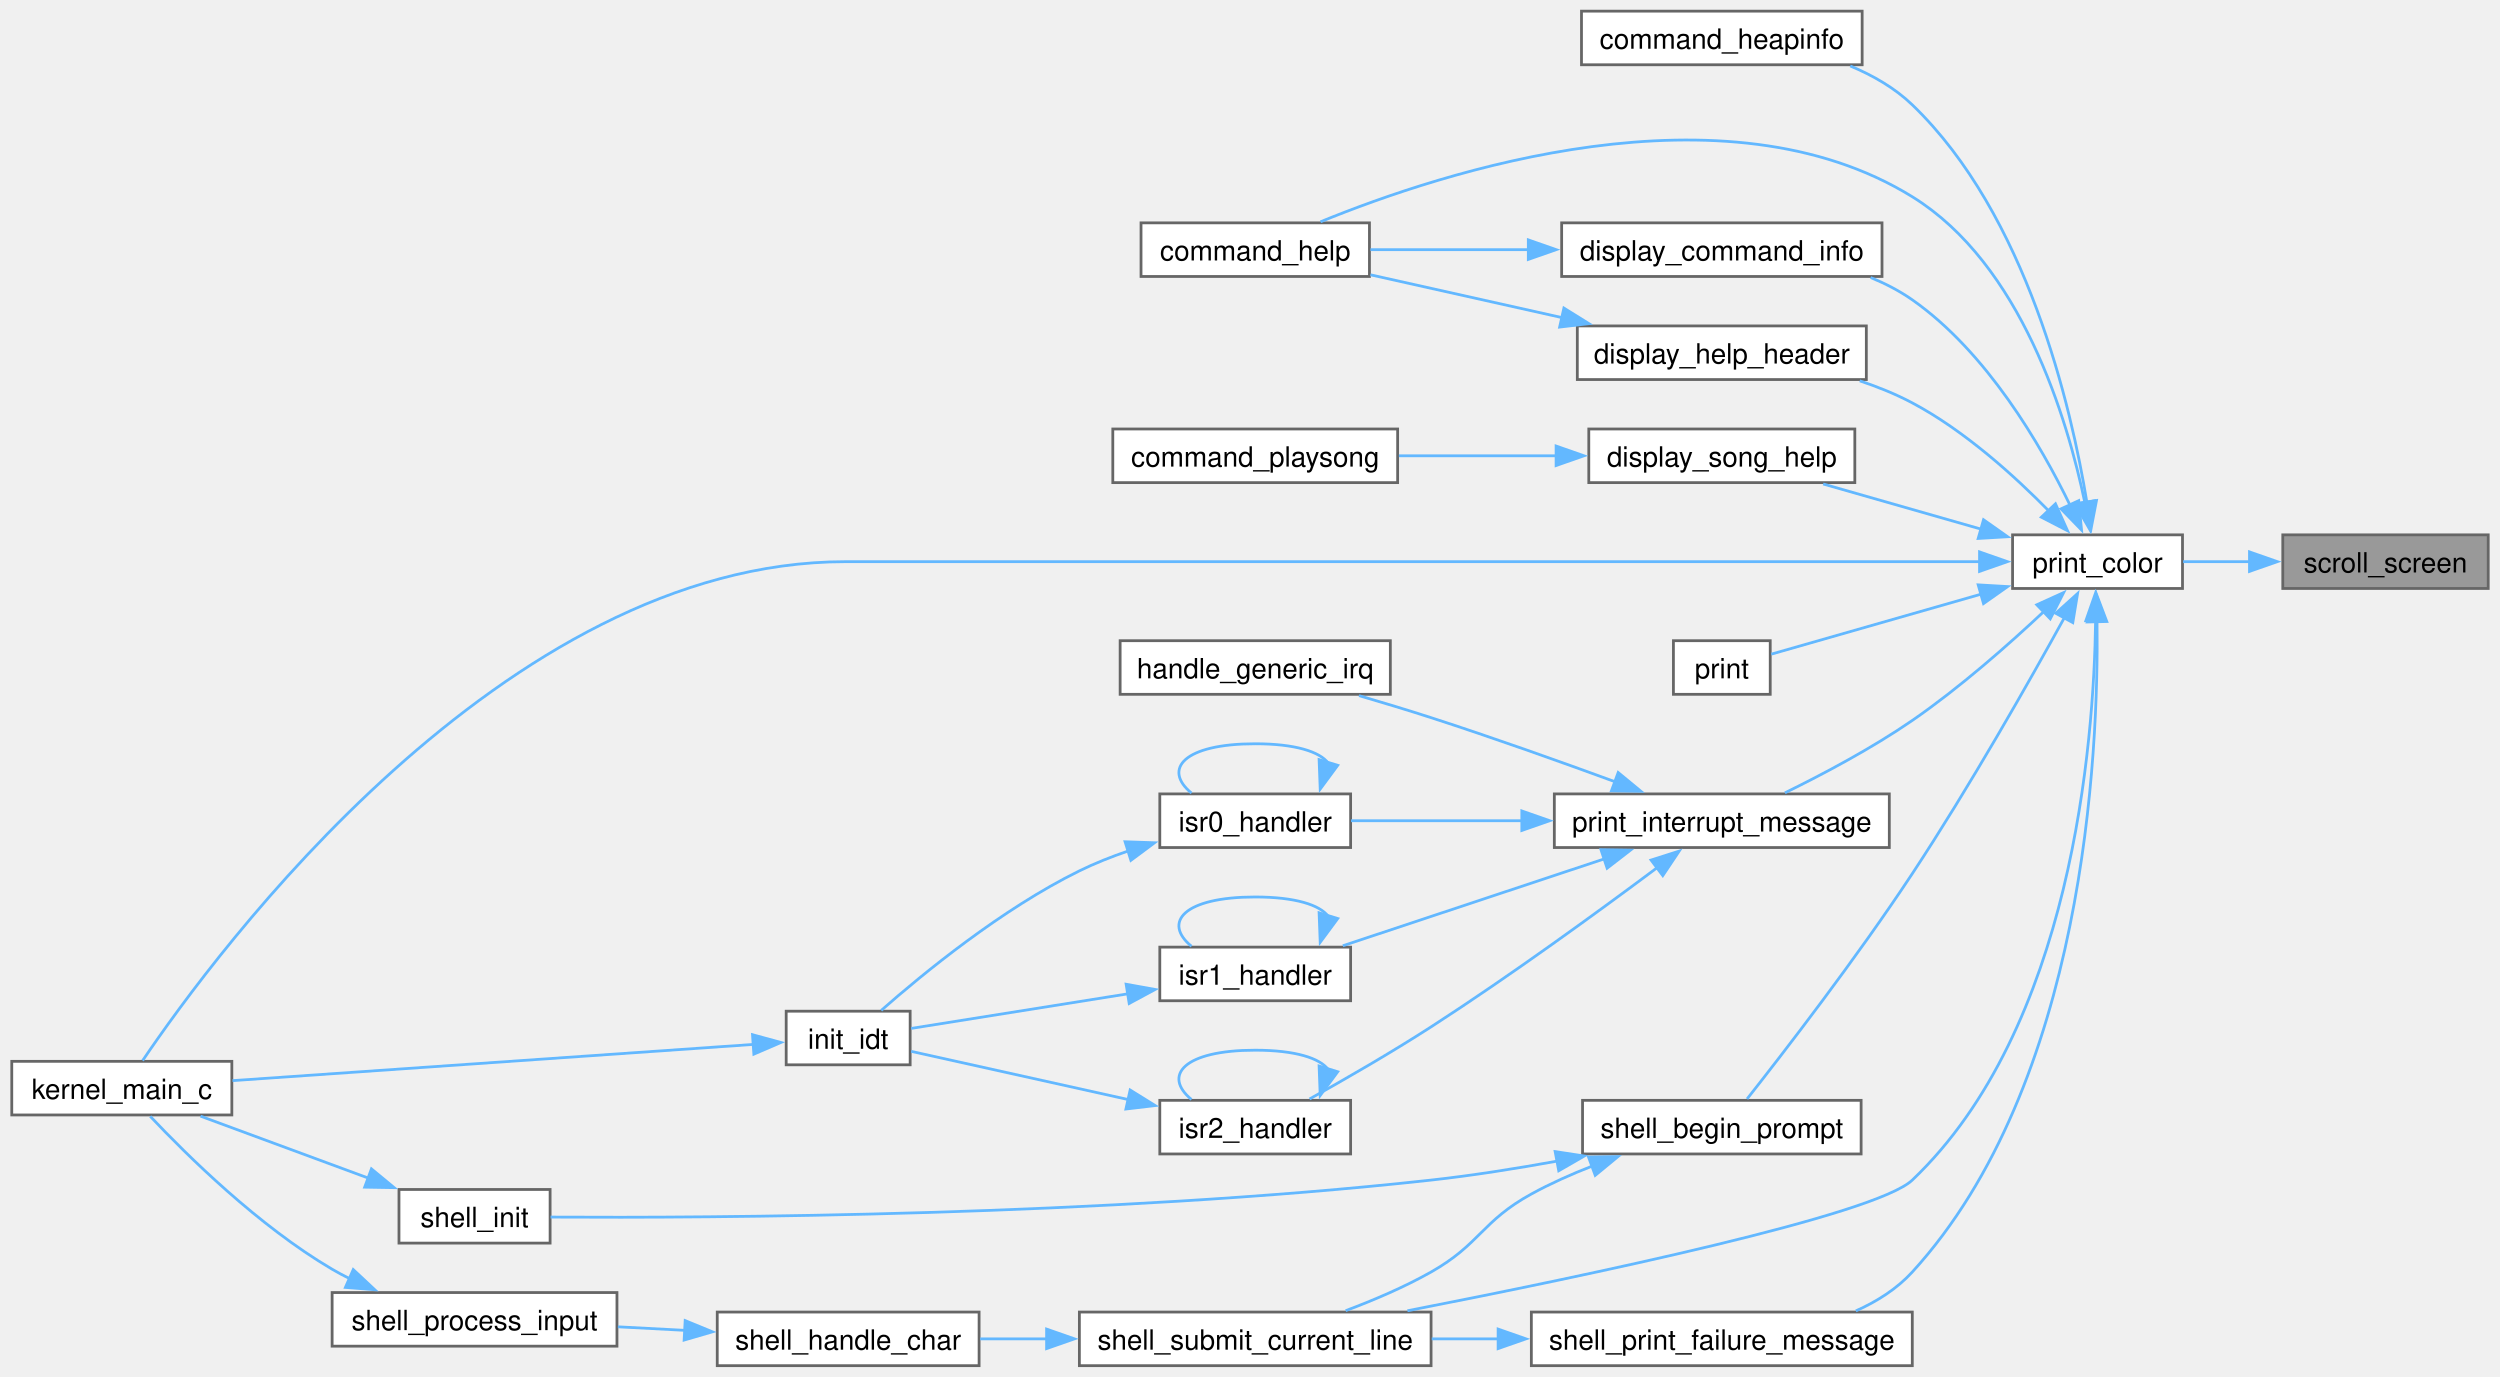
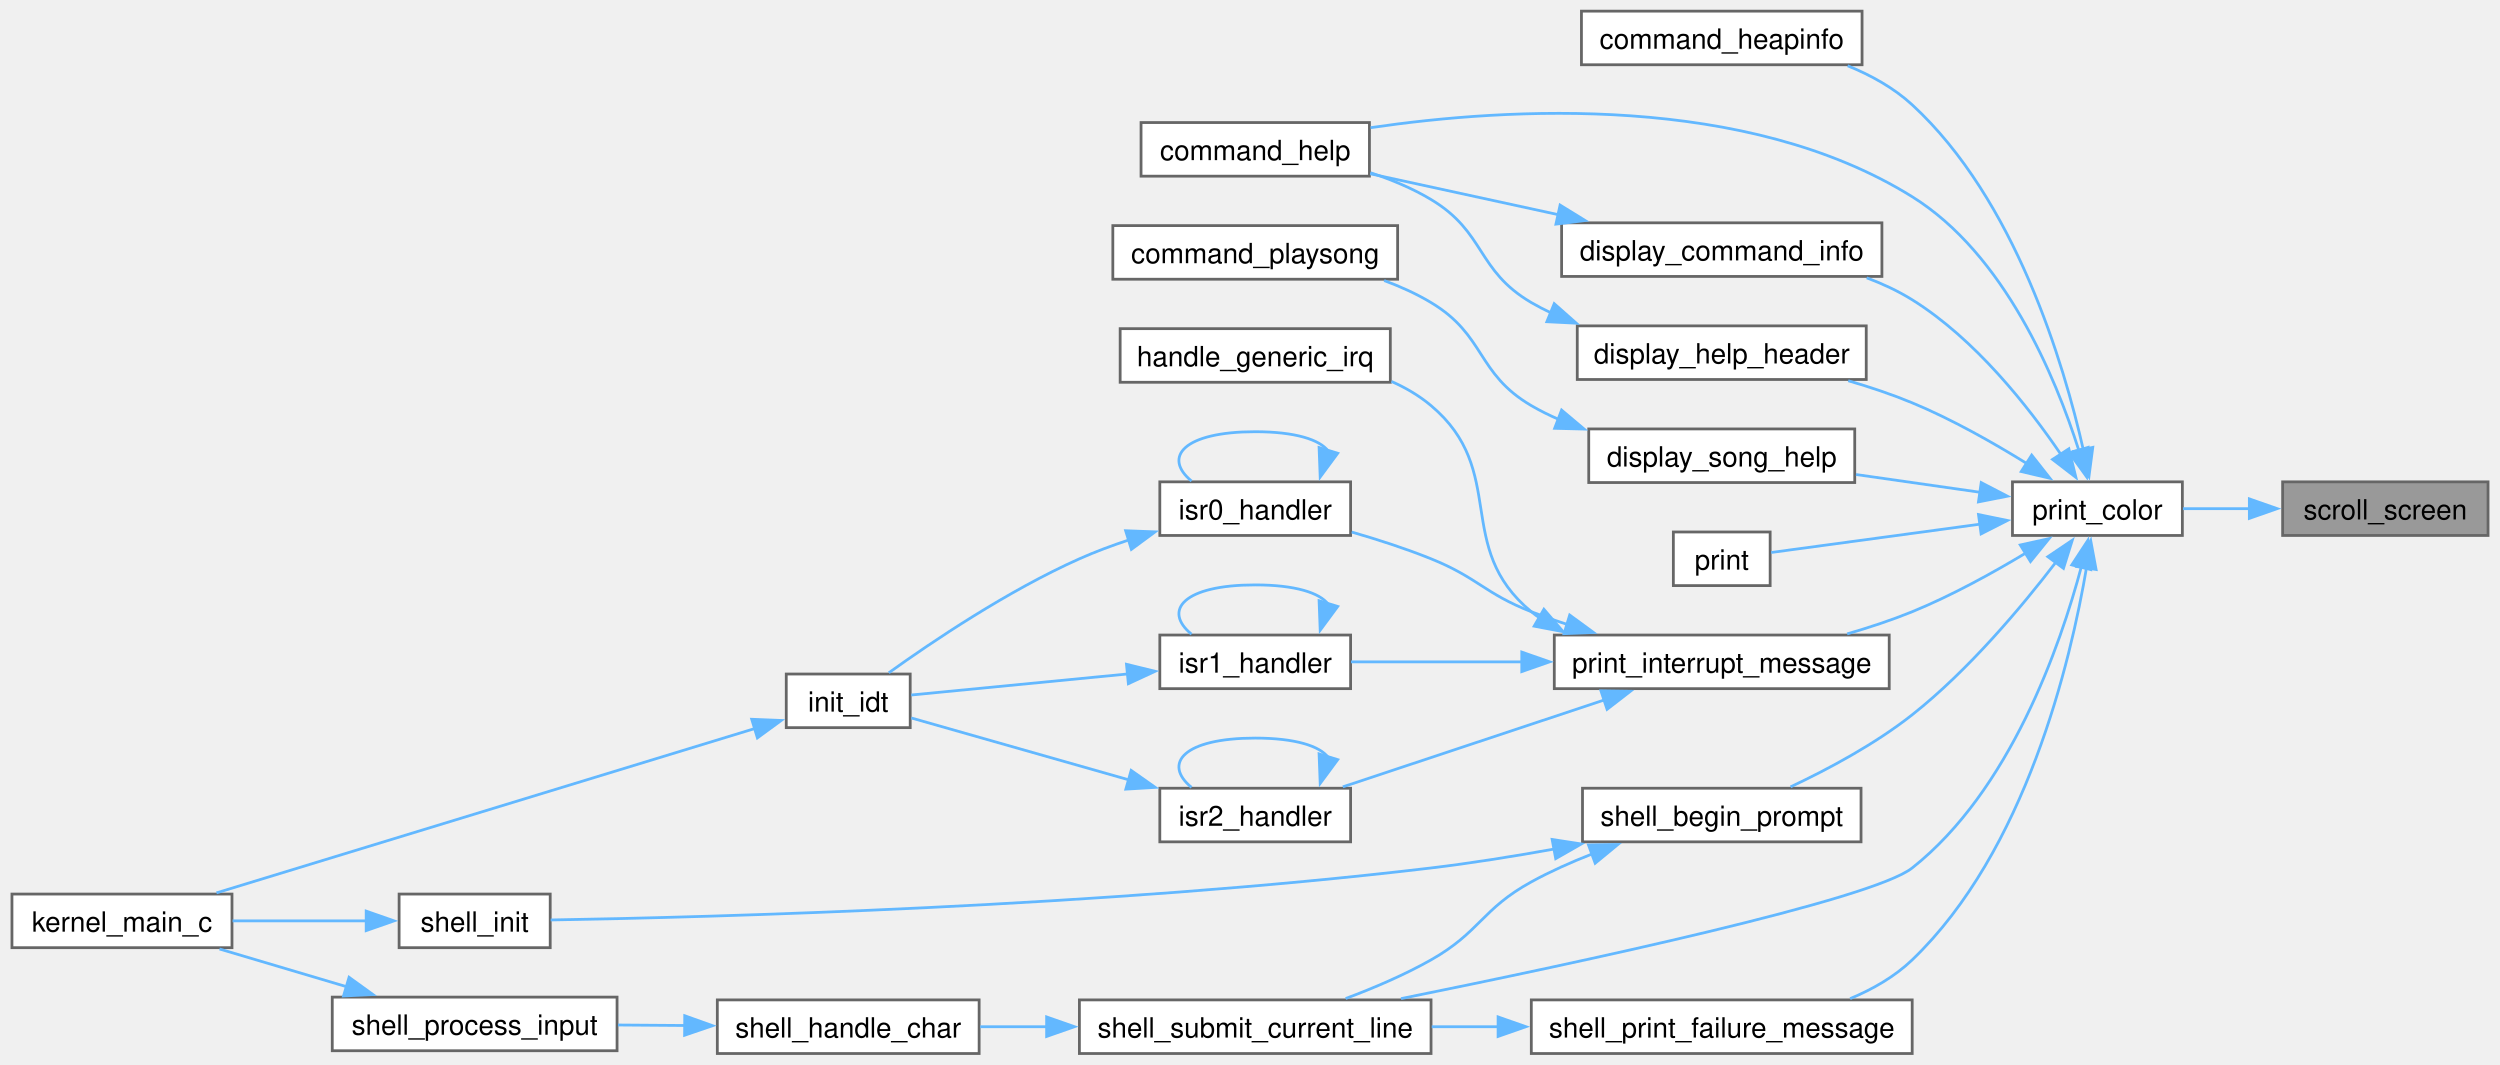
- <svg xmlns="http://www.w3.org/2000/svg" xmlns:xlink="http://www.w3.org/1999/xlink" width="897pt" height="494pt" viewBox="0.00 0.00 897.00 494.25">
-   <g id="graph0" class="graph" transform="scale(1 1) rotate(0) translate(4 490.25)">
+ <svg xmlns="http://www.w3.org/2000/svg" xmlns:xlink="http://www.w3.org/1999/xlink" width="897pt" height="382pt" viewBox="0.00 0.00 897.00 382.25">
+   <g id="graph0" class="graph" transform="scale(1 1) rotate(0) translate(4 378.25)">
    <g id="Node000001" class="node">
      <g id="a_Node000001">
        <a xlink:title=" ">
-           <polygon fill="#999999" stroke="#666666" points="889,-298.25 815.25,-298.25 815.25,-279 889,-279 889,-298.25" />
-           <text text-anchor="middle" x="852.12" y="-284.75" font-family="Helvetica,sans-Serif" font-size="10.00">scroll_screen</text>
+           <polygon fill="#999999" stroke="#666666" points="889,-205.25 815.25,-205.25 815.25,-186 889,-186 889,-205.25" />
+           <text text-anchor="middle" x="852.12" y="-191.75" font-family="Helvetica,sans-Serif" font-size="10.00">scroll_screen</text>
        </a>
      </g>
    </g>
    <g id="Node000002" class="node">
      <g id="a_Node000002">
        <a xlink:href="printing_8c.html#a6f34b320d469f8ea4009e4e1f02356af" target="_top" xlink:title="Prints a string with specific VGA colors.">
-           <polygon fill="white" stroke="#666666" points="779.25,-298.25 718.25,-298.25 718.25,-279 779.25,-279 779.25,-298.25" />
-           <text text-anchor="middle" x="748.75" y="-284.75" font-family="Helvetica,sans-Serif" font-size="10.00">print_color</text>
+           <polygon fill="white" stroke="#666666" points="779.25,-205.25 718.25,-205.25 718.25,-186 779.25,-186 779.25,-205.25" />
+           <text text-anchor="middle" x="748.75" y="-191.75" font-family="Helvetica,sans-Serif" font-size="10.00">print_color</text>
        </a>
      </g>
    </g>
    <g id="edge1_Node000001_Node000002" class="edge">
      <g id="a_edge1_Node000001_Node000002">
        <a xlink:title=" ">
-           <path fill="none" stroke="#63b8ff" d="M803.43,-288.62C795.26,-288.62 787,-288.62 779.47,-288.62" />
-           <polygon fill="#63b8ff" stroke="#63b8ff" points="803.3,-292.13 813.3,-288.63 803.3,-285.13 803.3,-292.13" />
+           <path fill="none" stroke="#63b8ff" d="M803.43,-195.62C795.26,-195.62 787,-195.62 779.47,-195.62" />
+           <polygon fill="#63b8ff" stroke="#63b8ff" points="803.3,-199.13 813.3,-195.63 803.3,-192.13 803.3,-199.13" />
        </a>
      </g>
    </g>
    <g id="Node000003" class="node">
      <g id="a_Node000003">
        <a xlink:href="command_8c.html#af2fe2eafdf47889f4dd3fdda65a6f558" target="_top" xlink:title="Displays memory info.">
-           <polygon fill="white" stroke="#666666" points="664.25,-486.25 563.5,-486.25 563.5,-467 664.25,-467 664.25,-486.25" />
-           <text text-anchor="middle" x="613.88" y="-472.75" font-family="Helvetica,sans-Serif" font-size="10.00">command_heapinfo</text>
+           <polygon fill="white" stroke="#666666" points="664.25,-374.25 563.5,-374.25 563.5,-355 664.25,-355 664.25,-374.25" />
+           <text text-anchor="middle" x="613.88" y="-360.75" font-family="Helvetica,sans-Serif" font-size="10.00">command_heapinfo</text>
        </a>
      </g>
    </g>
    <g id="edge2_Node000002_Node000003" class="edge">
      <g id="a_edge2_Node000002_Node000003">
        <a xlink:title=" ">
-           <path fill="none" stroke="#63b8ff" d="M744.96,-309.75C739.32,-344.32 723.36,-413.04 682.25,-452.62 675.99,-458.65 668.11,-463.18 659.98,-466.57" />
-           <polygon fill="#63b8ff" stroke="#63b8ff" points="748.38,-310.59 746.38,-300.18 741.45,-309.56 748.38,-310.59" />
+           <path fill="none" stroke="#63b8ff" d="M743.75,-216.5C736.71,-247.74 719.2,-306.59 682.25,-340.62 675.67,-346.68 667.47,-351.23 659.07,-354.64" />
+           <polygon fill="#63b8ff" stroke="#63b8ff" points="747.09,-217.63 745.71,-207.13 740.24,-216.2 747.09,-217.63" />
        </a>
      </g>
    </g>
    <g id="Node000004" class="node">
      <g id="a_Node000004">
        <a xlink:href="command_8c.html#a914fc042948ecb40e1d8e29e033f50d4" target="_top" xlink:title="Displays all commands.">
-           <polygon fill="white" stroke="#666666" points="487.38,-410.25 405.38,-410.25 405.38,-391 487.38,-391 487.38,-410.25" />
-           <text text-anchor="middle" x="446.38" y="-396.75" font-family="Helvetica,sans-Serif" font-size="10.00">command_help</text>
+           <polygon fill="white" stroke="#666666" points="487.38,-334.25 405.38,-334.25 405.38,-315 487.38,-315 487.38,-334.25" />
+           <text text-anchor="middle" x="446.38" y="-320.75" font-family="Helvetica,sans-Serif" font-size="10.00">command_help</text>
        </a>
      </g>
    </g>
    <g id="edge3_Node000002_Node000004" class="edge">
      <g id="a_edge3_Node000002_Node000004">
        <a xlink:title=" ">
-           <path fill="none" stroke="#63b8ff" d="M744.26,-309.51C737.94,-339.93 721.41,-395.42 682.25,-419.62 614.56,-461.46 514.15,-428.76 469.81,-410.63" />
-           <polygon fill="#63b8ff" stroke="#63b8ff" points="747.64,-310.47 746.05,-300 740.77,-309.18 747.64,-310.47" />
+           <path fill="none" stroke="#63b8ff" d="M742.07,-216.58C733.72,-242.86 715.43,-286.96 682.25,-307.62 622.73,-344.69 537.55,-339.72 487.8,-332.41" />
+           <polygon fill="#63b8ff" stroke="#63b8ff" points="745.4,-217.63 744.87,-207.05 738.69,-215.65 745.4,-217.63" />
        </a>
      </g>
    </g>
    <g id="Node000005" class="node">
      <g id="a_Node000005">
        <a xlink:href="command_8c.html#a3e70cc34fa40e3a78091a723b195ea77" target="_top" xlink:title=" ">
-           <polygon fill="white" stroke="#666666" points="671.38,-410.25 556.38,-410.25 556.38,-391 671.38,-391 671.38,-410.25" />
-           <text text-anchor="middle" x="613.88" y="-396.75" font-family="Helvetica,sans-Serif" font-size="10.00">display_command_info</text>
+           <polygon fill="white" stroke="#666666" points="671.38,-298.25 556.38,-298.25 556.38,-279 671.38,-279 671.38,-298.25" />
+           <text text-anchor="middle" x="613.88" y="-284.75" font-family="Helvetica,sans-Serif" font-size="10.00">display_command_info</text>
        </a>
      </g>
    </g>
    <g id="edge4_Node000002_Node000005" class="edge">
      <g id="a_edge4_Node000002_Node000005">
        <a xlink:title=" ">
-           <path fill="none" stroke="#63b8ff" d="M738.88,-308.89C728.43,-330.4 709.03,-363.84 682.25,-382.62 677.69,-385.82 672.59,-388.45 667.3,-390.62" />
-           <polygon fill="#63b8ff" stroke="#63b8ff" points="741.99,-310.52 743.01,-299.97 735.63,-307.58 741.99,-310.52" />
+           <path fill="none" stroke="#63b8ff" d="M735.61,-215.14C723.97,-232.26 704.85,-256.55 682.25,-270.62 677.21,-273.76 671.64,-276.36 665.91,-278.5" />
+           <polygon fill="#63b8ff" stroke="#63b8ff" points="738.5,-217.12 741.03,-206.84 732.64,-213.3 738.5,-217.12" />
        </a>
      </g>
    </g>
    <g id="Node000006" class="node">
      <g id="a_Node000006">
        <a xlink:href="command_8c.html#ae813413ada6ec1c7212637a3f6f16ac6" target="_top" xlink:title=" ">
-           <polygon fill="white" stroke="#666666" points="665.75,-373.25 562,-373.25 562,-354 665.75,-354 665.75,-373.25" />
-           <text text-anchor="middle" x="613.88" y="-359.75" font-family="Helvetica,sans-Serif" font-size="10.00">display_help_header</text>
+           <polygon fill="white" stroke="#666666" points="665.75,-261.25 562,-261.25 562,-242 665.75,-242 665.75,-261.25" />
+           <text text-anchor="middle" x="613.88" y="-247.75" font-family="Helvetica,sans-Serif" font-size="10.00">display_help_header</text>
        </a>
      </g>
    </g>
    <g id="edge6_Node000002_Node000006" class="edge">
      <g id="a_edge6_Node000002_Node000006">
        <a xlink:title=" ">
-           <path fill="none" stroke="#63b8ff" d="M731.43,-306.66C719.08,-319.28 701.07,-335.62 682.25,-345.62 676.37,-348.75 669.91,-351.36 663.38,-353.54" />
-           <polygon fill="#63b8ff" stroke="#63b8ff" points="733.65,-309.4 737.98,-299.73 728.57,-304.59 733.65,-309.4" />
+           <path fill="none" stroke="#63b8ff" d="M723.29,-211.89C711.31,-219.32 696.43,-227.74 682.25,-233.62 674.98,-236.64 667.06,-239.29 659.29,-241.55" />
+           <polygon fill="#63b8ff" stroke="#63b8ff" points="725.15,-214.86 731.71,-206.53 721.39,-208.95 725.15,-214.86" />
        </a>
      </g>
    </g>
    <g id="Node000007" class="node">
      <g id="a_Node000007">
        <a xlink:href="command_8c.html#a3c36856f25ef0ec4115e0a3cd9922576" target="_top" xlink:title=" ">
-           <polygon fill="white" stroke="#666666" points="661.62,-336.25 566.12,-336.25 566.12,-317 661.62,-317 661.62,-336.25" />
-           <text text-anchor="middle" x="613.88" y="-322.75" font-family="Helvetica,sans-Serif" font-size="10.00">display_song_help</text>
+           <polygon fill="white" stroke="#666666" points="661.62,-224.25 566.12,-224.25 566.12,-205 661.62,-205 661.62,-224.25" />
+           <text text-anchor="middle" x="613.88" y="-210.75" font-family="Helvetica,sans-Serif" font-size="10.00">display_song_help</text>
        </a>
      </g>
    </g>
    <g id="edge8_Node000002_Node000007" class="edge">
      <g id="a_edge8_Node000002_Node000007">
        <a xlink:title=" ">
-           <path fill="none" stroke="#63b8ff" d="M707.08,-300.26C688.93,-305.45 667.74,-311.51 650.25,-316.51" />
-           <polygon fill="#63b8ff" stroke="#63b8ff" points="707.82,-303.68 716.48,-297.57 705.9,-296.95 707.82,-303.68" />
+           <path fill="none" stroke="#63b8ff" d="M706.58,-201.51C692.48,-203.53 676.6,-205.8 662.07,-207.88" />
+           <polygon fill="#63b8ff" stroke="#63b8ff" points="707.03,-204.98 716.43,-200.1 706.04,-198.05 707.03,-204.98" />
        </a>
      </g>
    </g>
    <g id="Node000009" class="node">
      <g id="a_Node000009">
-         <a xlink:href="kernel_8c.html#aa2940097a0b9c33a8051af19d4b4c07e" target="_top" xlink:title=" ">
-           <polygon fill="white" stroke="#666666" points="79,-109.25 0,-109.25 0,-90 79,-90 79,-109.25" />
-           <text text-anchor="middle" x="39.5" y="-95.75" font-family="Helvetica,sans-Serif" font-size="10.00">kernel_main_c</text>
+         <a xlink:href="printing_8c.html#a1c8cfc93d1d78f0d7e440664fd3e452a" target="_top" xlink:title="Just a simple print function.">
+           <polygon fill="white" stroke="#666666" points="631.25,-187.25 596.5,-187.25 596.5,-168 631.25,-168 631.25,-187.25" />
+           <text text-anchor="middle" x="613.88" y="-173.75" font-family="Helvetica,sans-Serif" font-size="10.00">print</text>
        </a>
      </g>
    </g>
    <g id="edge10_Node000002_Node000009" class="edge">
      <g id="a_edge10_Node000002_Node000009">
        <a xlink:title=" ">
-           <path fill="none" stroke="#63b8ff" d="M706.7,-288.62C648.86,-288.62 540.07,-288.62 447.38,-288.62 447.38,-288.62 447.38,-288.62 299.25,-288.62 176.59,-288.62 73.27,-148.41 46.97,-109.52" />
-           <polygon fill="#63b8ff" stroke="#63b8ff" points="706.39,-292.13 716.39,-288.63 706.39,-285.13 706.39,-292.13" />
+           <path fill="none" stroke="#63b8ff" d="M706.78,-190.08C681.49,-186.65 650.39,-182.44 631.63,-179.89" />
+           <polygon fill="#63b8ff" stroke="#63b8ff" points="706.05,-193.51 716.43,-191.38 706.99,-186.57 706.05,-193.51" />
        </a>
      </g>
    </g>
    <g id="Node000010" class="node">
      <g id="a_Node000010">
-         <a xlink:href="printing_8c.html#a1c8cfc93d1d78f0d7e440664fd3e452a" target="_top" xlink:title="Just a simple print function.">
-           <polygon fill="white" stroke="#666666" points="631.25,-260.25 596.5,-260.25 596.5,-241 631.25,-241 631.25,-260.25" />
-           <text text-anchor="middle" x="613.88" y="-246.75" font-family="Helvetica,sans-Serif" font-size="10.00">print</text>
+         <a xlink:href="interrupts_8c.html#a59f419924efe45830837c7abaf6ce3fd" target="_top" xlink:title=" ">
+           <polygon fill="white" stroke="#666666" points="674,-150.25 553.75,-150.25 553.75,-131 674,-131 674,-150.25" />
+           <text text-anchor="middle" x="613.88" y="-136.75" font-family="Helvetica,sans-Serif" font-size="10.00">print_interrupt_message</text>
        </a>
      </g>
    </g>
    <g id="edge11_Node000002_Node000010" class="edge">
      <g id="a_edge11_Node000002_Node000010">
        <a xlink:title=" ">
-           <path fill="none" stroke="#63b8ff" d="M707.12,-277.01C681.77,-269.76 650.47,-260.81 631.63,-255.42" />
-           <polygon fill="#63b8ff" stroke="#63b8ff" points="705.9,-280.3 716.48,-279.68 707.82,-273.57 705.9,-280.3" />
-         </a>
-       </g>
-     </g>
-     <g id="Node000011" class="node">
-       <g id="a_Node000011">
-         <a xlink:href="interrupts_8c.html#a59f419924efe45830837c7abaf6ce3fd" target="_top" xlink:title=" ">
-           <polygon fill="white" stroke="#666666" points="674,-205.25 553.75,-205.25 553.75,-186 674,-186 674,-205.25" />
-           <text text-anchor="middle" x="613.88" y="-191.75" font-family="Helvetica,sans-Serif" font-size="10.00">print_interrupt_message</text>
-         </a>
-       </g>
-     </g>
-     <g id="edge12_Node000002_Node000011" class="edge">
-       <g id="a_edge12_Node000002_Node000011">
-         <a xlink:title=" ">
-           <path fill="none" stroke="#63b8ff" d="M729.42,-270.67C716.77,-258.8 699.23,-243.33 682.25,-231.62 667.73,-221.62 650.11,-212.29 636.53,-205.64" />
-           <polygon fill="#63b8ff" stroke="#63b8ff" points="726.94,-273.15 736.59,-277.53 731.78,-268.09 726.94,-273.15" />
+           <path fill="none" stroke="#63b8ff" d="M723,-179.67C711.04,-172.49 696.28,-164.35 682.25,-158.62 674.85,-155.6 666.79,-152.95 658.9,-150.66" />
+           <polygon fill="#63b8ff" stroke="#63b8ff" points="721.05,-182.59 731.4,-184.86 724.73,-176.63 721.05,-182.59" />
        </a>
      </g>
    </g>
    <g id="Node000017" class="node">
      <g id="a_Node000017">
        <a xlink:href="shell_8c.html#ab670747068e5e5c5eab6d736c3c38028" target="_top" xlink:title=" ">
          <polygon fill="white" stroke="#666666" points="663.88,-95.25 563.88,-95.25 563.88,-76 663.88,-76 663.88,-95.25" />
          <text text-anchor="middle" x="613.88" y="-81.75" font-family="Helvetica,sans-Serif" font-size="10.00">shell_begin_prompt</text>
        </a>
      </g>
    </g>
-     <g id="edge24_Node000002_Node000017" class="edge">
-       <g id="a_edge24_Node000002_Node000017">
-         <a xlink:title=" ">
-           <path fill="none" stroke="#63b8ff" d="M736.95,-268.7C724.46,-245.99 702.93,-207.97 682.25,-176.62 662.22,-146.27 635.96,-112.26 622.93,-95.74" />
-           <polygon fill="#63b8ff" stroke="#63b8ff" points="733.73,-270.09 741.59,-277.19 739.87,-266.74 733.73,-270.09" />
+     <g id="edge23_Node000002_Node000017" class="edge">
+       <g id="a_edge23_Node000002_Node000017">
+         <a xlink:title=" ">
+           <path fill="none" stroke="#63b8ff" d="M733.92,-176.5C721.64,-160.46 702.54,-137.65 682.25,-121.62 668.93,-111.1 652.08,-102.1 638.57,-95.73" />
+           <polygon fill="#63b8ff" stroke="#63b8ff" points="730.95,-178.37 739.73,-184.29 736.56,-174.18 730.95,-178.37" />
        </a>
      </g>
    </g>
    <g id="Node000019" class="node">
      <g id="a_Node000019">
        <a xlink:href="shell_8c.html#a1dadf2da65cbd79e31c2307cf31aa495" target="_top" xlink:title=" ">
          <polygon fill="white" stroke="#666666" points="509.5,-19.25 383.25,-19.25 383.25,0 509.5,0 509.5,-19.25" />
          <text text-anchor="middle" x="446.38" y="-5.75" font-family="Helvetica,sans-Serif" font-size="10.00">shell_submit_current_line</text>
        </a>
      </g>
    </g>
-     <g id="edge33_Node000002_Node000019" class="edge">
-       <g id="a_edge33_Node000002_Node000019">
-         <a xlink:title=" ">
-           <path fill="none" stroke="#63b8ff" d="M748.05,-267.44C747.47,-223.34 739.6,-121.24 682.25,-66.62 669.09,-54.09 566.17,-32.42 501.01,-19.71" />
-           <polygon fill="#63b8ff" stroke="#63b8ff" points="744.55,-267.41 748.05,-277.41 751.55,-267.41 744.55,-267.41" />
+     <g id="edge32_Node000002_Node000019" class="edge">
+       <g id="a_edge32_Node000002_Node000019">
+         <a xlink:title=" ">
+           <path fill="none" stroke="#63b8ff" d="M743.04,-174.97C735.38,-146.19 717.41,-94.45 682.25,-66.62 667.86,-55.23 563.38,-32.78 498.71,-19.71" />
+           <polygon fill="#63b8ff" stroke="#63b8ff" points="739.55,-175.42 745.35,-184.29 746.34,-173.74 739.55,-175.42" />
        </a>
      </g>
    </g>
    <g id="Node000022" class="node">
      <g id="a_Node000022">
        <a xlink:href="shell_8c.html#af7429323ee7c94e69218f62db5ce47d1" target="_top" xlink:title=" ">
          <polygon fill="white" stroke="#666666" points="682.25,-19.25 545.5,-19.25 545.5,0 682.25,0 682.25,-19.25" />
          <text text-anchor="middle" x="613.88" y="-5.75" font-family="Helvetica,sans-Serif" font-size="10.00">shell_print_failure_message</text>
        </a>
      </g>
    </g>
-     <g id="edge31_Node000002_Node000022" class="edge">
-       <g id="a_edge31_Node000002_Node000022">
-         <a xlink:title=" ">
-           <path fill="none" stroke="#63b8ff" d="M748.57,-267.16C749.2,-218.97 743.94,-101.18 682.25,-33.62 676.72,-27.57 669.57,-23.05 661.99,-19.66" />
-           <polygon fill="#63b8ff" stroke="#63b8ff" points="745.07,-266.96 748.32,-277.05 752.07,-267.14 745.07,-266.96" />
+     <g id="edge30_Node000002_Node000022" class="edge">
+       <g id="a_edge30_Node000002_Node000022">
+         <a xlink:title=" ">
+           <path fill="none" stroke="#63b8ff" d="M744.89,-174.75C739.13,-140.6 723.01,-72.71 682.25,-33.62 675.98,-27.61 668.1,-23.09 659.96,-19.7" />
+           <polygon fill="#63b8ff" stroke="#63b8ff" points="741.36,-174.84 746.34,-184.19 748.28,-173.77 741.36,-174.84" />
        </a>
      </g>
    </g>
    <g id="edge5_Node000005_Node000004" class="edge">
      <g id="a_edge5_Node000005_Node000004">
        <a xlink:title=" ">
-           <path fill="none" stroke="#63b8ff" d="M544.41,-400.62C525.13,-400.62 504.78,-400.62 487.73,-400.62" />
-           <polygon fill="#63b8ff" stroke="#63b8ff" points="544.41,-404.13 554.41,-400.63 544.41,-397.13 544.41,-404.13" />
+           <path fill="none" stroke="#63b8ff" d="M555.29,-301.15C532.99,-306 507.99,-311.44 487.67,-315.86" />
+           <polygon fill="#63b8ff" stroke="#63b8ff" points="555.83,-304.62 564.85,-299.07 554.34,-297.78 555.83,-304.62" />
        </a>
      </g>
    </g>
    <g id="edge7_Node000006_Node000004" class="edge">
      <g id="a_edge7_Node000006_Node000004">
        <a xlink:title=" ">
-           <path fill="none" stroke="#63b8ff" d="M556.5,-376.23C533.92,-381.28 508.41,-386.98 487.74,-391.6" />
-           <polygon fill="#63b8ff" stroke="#63b8ff" points="557.18,-379.66 566.17,-374.07 555.65,-372.83 557.18,-379.66" />
+           <path fill="none" stroke="#63b8ff" d="M552.65,-265.88C550.19,-267.04 547.79,-268.28 545.5,-269.62 525.7,-281.23 529.17,-294.82 509.5,-306.62 502.86,-310.61 495.28,-313.76 487.76,-316.23" />
+           <polygon fill="#63b8ff" stroke="#63b8ff" points="553.72,-269.23 561.66,-262.21 551.08,-262.74 553.72,-269.23" />
        </a>
      </g>
    </g>
    <g id="Node000008" class="node">
      <g id="a_Node000008">
        <a xlink:href="command_8c.html#afe7791ec19d420e0465fbc533ebb382e" target="_top" xlink:title="Plays a song.">
-           <polygon fill="white" stroke="#666666" points="497.5,-336.25 395.25,-336.25 395.25,-317 497.5,-317 497.5,-336.25" />
-           <text text-anchor="middle" x="446.38" y="-322.75" font-family="Helvetica,sans-Serif" font-size="10.00">command_playsong</text>
+           <polygon fill="white" stroke="#666666" points="497.5,-297.25 395.25,-297.25 395.25,-278 497.5,-278 497.5,-297.25" />
+           <text text-anchor="middle" x="446.38" y="-283.75" font-family="Helvetica,sans-Serif" font-size="10.00">command_playsong</text>
        </a>
      </g>
    </g>
    <g id="edge9_Node000007_Node000008" class="edge">
      <g id="a_edge9_Node000007_Node000008">
        <a xlink:title=" ">
-           <path fill="none" stroke="#63b8ff" d="M554.38,-326.62C535.96,-326.62 515.78,-326.62 497.95,-326.62" />
-           <polygon fill="#63b8ff" stroke="#63b8ff" points="554.38,-330.13 564.38,-326.63 554.38,-323.13 554.38,-330.13" />
-         </a>
-       </g>
-     </g>
-     <g id="Node000012" class="node">
-       <g id="a_Node000012">
+           <path fill="none" stroke="#63b8ff" d="M555.39,-227.65C551.96,-229.14 548.63,-230.79 545.5,-232.62 525.7,-244.23 529.17,-257.82 509.5,-269.62 504.3,-272.75 498.53,-275.35 492.66,-277.52" />
+           <polygon fill="#63b8ff" stroke="#63b8ff" points="556.37,-231.02 564.47,-224.2 553.88,-224.47 556.37,-231.02" />
+         </a>
+       </g>
+     </g>
+     <g id="Node000011" class="node">
+       <g id="a_Node000011">
        <a xlink:href="interrupts_8c.html#acacd5d3983faec5c7bd614e36d2f1dc5" target="_top" xlink:title=" ">
          <polygon fill="white" stroke="#666666" points="494.88,-260.25 397.88,-260.25 397.88,-241 494.88,-241 494.88,-260.25" />
          <text text-anchor="middle" x="446.38" y="-246.75" font-family="Helvetica,sans-Serif" font-size="10.00">handle_generic_irq</text>
        </a>
      </g>
    </g>
-     <g id="edge13_Node000011_Node000012" class="edge">
-       <g id="a_edge13_Node000011_Node000012">
-         <a xlink:title=" ">
-           <path fill="none" stroke="#63b8ff" d="M575.64,-209.58C556.05,-216.76 531.59,-225.48 509.5,-232.62 501.17,-235.32 492.14,-238.04 483.63,-240.53" />
-           <polygon fill="#63b8ff" stroke="#63b8ff" points="576.67,-212.93 584.84,-206.19 574.24,-206.36 576.67,-212.93" />
-         </a>
-       </g>
-     </g>
-     <g id="Node000013" class="node">
-       <g id="a_Node000013">
+     <g id="edge12_Node000010_Node000011" class="edge">
+       <g id="a_edge12_Node000010_Node000011">
+         <a xlink:title=" ">
+           <path fill="none" stroke="#63b8ff" d="M548.46,-156.36C547.45,-157.08 546.46,-157.84 545.5,-158.62 517.28,-181.89 537.47,-209.06 509.5,-232.62 505.29,-236.17 500.42,-239.02 495.29,-241.3" />
+           <polygon fill="#63b8ff" stroke="#63b8ff" points="550.02,-159.5 556.92,-151.46 546.52,-153.44 550.02,-159.5" />
+         </a>
+       </g>
+     </g>
+     <g id="Node000012" class="node">
+       <g id="a_Node000012">
        <a xlink:href="interrupts_8c.html#a2847cb2ec216e48b61743ad9196c6626" target="_top" xlink:title=" ">
          <polygon fill="white" stroke="#666666" points="480.62,-205.25 412.12,-205.25 412.12,-186 480.62,-186 480.62,-205.25" />
          <text text-anchor="middle" x="446.38" y="-191.75" font-family="Helvetica,sans-Serif" font-size="10.00">isr0_handler</text>
        </a>
      </g>
    </g>
-     <g id="edge14_Node000011_Node000013" class="edge">
-       <g id="a_edge14_Node000011_Node000013">
-         <a xlink:title=" ">
-           <path fill="none" stroke="#63b8ff" d="M542.23,-195.62C520.89,-195.62 498.45,-195.62 480.76,-195.62" />
-           <polygon fill="#63b8ff" stroke="#63b8ff" points="542.08,-199.13 552.08,-195.63 542.08,-192.13 542.08,-199.13" />
+     <g id="edge13_Node000010_Node000012" class="edge">
+       <g id="a_edge13_Node000010_Node000012">
+         <a xlink:title=" ">
+           <path fill="none" stroke="#63b8ff" d="M558.34,-154.06C553.96,-155.48 549.63,-157.01 545.5,-158.62 528.65,-165.22 526.28,-170.85 509.5,-177.62 500.44,-181.28 490.36,-184.53 481.01,-187.23" />
+           <polygon fill="#63b8ff" stroke="#63b8ff" points="559.28,-157.43 567.83,-151.17 557.25,-150.74 559.28,-157.43" />
        </a>
      </g>
    </g>
    <g id="Node000015" class="node">
      <g id="a_Node000015">
        <a xlink:href="interrupts_8c.html#ada3b91e28a1ab658a781c255cfcac9c1" target="_top" xlink:title=" ">
          <polygon fill="white" stroke="#666666" points="480.62,-150.25 412.12,-150.25 412.12,-131 480.62,-131 480.62,-150.25" />
          <text text-anchor="middle" x="446.38" y="-136.75" font-family="Helvetica,sans-Serif" font-size="10.00">isr1_handler</text>
        </a>
      </g>
    </g>
-     <g id="edge18_Node000011_Node000015" class="edge">
-       <g id="a_edge18_Node000011_Node000015">
-         <a xlink:title=" ">
-           <path fill="none" stroke="#63b8ff" d="M571.86,-181.99C542.72,-172.31 504.24,-159.52 477.82,-150.74" />
-           <polygon fill="#63b8ff" stroke="#63b8ff" points="570.49,-185.23 581.08,-185.06 572.7,-178.58 570.49,-185.23" />
+     <g id="edge17_Node000010_Node000015" class="edge">
+       <g id="a_edge17_Node000010_Node000015">
+         <a xlink:title=" ">
+           <path fill="none" stroke="#63b8ff" d="M542.23,-140.62C520.89,-140.62 498.45,-140.62 480.76,-140.62" />
+           <polygon fill="#63b8ff" stroke="#63b8ff" points="542.08,-144.13 552.08,-140.63 542.08,-137.13 542.08,-144.13" />
        </a>
      </g>
    </g>
    <g id="Node000016" class="node">
      <g id="a_Node000016">
        <a xlink:href="interrupts_8c.html#aaa3187357d149be00cc83fe1b8f5dc5b" target="_top" xlink:title=" ">
          <polygon fill="white" stroke="#666666" points="480.62,-95.25 412.12,-95.25 412.12,-76 480.62,-76 480.62,-95.25" />
          <text text-anchor="middle" x="446.38" y="-81.75" font-family="Helvetica,sans-Serif" font-size="10.00">isr2_handler</text>
        </a>
      </g>
    </g>
-     <g id="edge21_Node000011_Node000016" class="edge">
-       <g id="a_edge21_Node000011_Node000016">
-         <a xlink:title=" ">
-           <path fill="none" stroke="#63b8ff" d="M590.6,-178.73C569.95,-163.3 538.18,-140.14 509.5,-121.62 495.15,-112.36 478.37,-102.7 465.87,-95.73" />
-           <polygon fill="#63b8ff" stroke="#63b8ff" points="588.47,-181.51 598.57,-184.72 592.68,-175.91 588.47,-181.51" />
-         </a>
-       </g>
-     </g>
-     <g id="edge17_Node000013_Node000013" class="edge">
-       <g id="a_edge17_Node000013_Node000013">
+     <g id="edge20_Node000010_Node000016" class="edge">
+       <g id="a_edge20_Node000010_Node000016">
+         <a xlink:title=" ">
+           <path fill="none" stroke="#63b8ff" d="M571.86,-126.99C542.72,-117.31 504.24,-104.52 477.82,-95.74" />
+           <polygon fill="#63b8ff" stroke="#63b8ff" points="570.49,-130.23 581.08,-130.06 572.7,-123.58 570.49,-130.23" />
+         </a>
+       </g>
+     </g>
+     <g id="edge16_Node000012_Node000012" class="edge">
+       <g id="a_edge16_Node000012_Node000012">
        <a xlink:title=" ">
          <path fill="none" stroke="#63b8ff" d="M472.58,-216.32C469.56,-220.37 460.82,-223.25 446.38,-223.25 420.69,-223.25 413.06,-214.15 423.5,-205.54" />
          <polygon fill="#63b8ff" stroke="#63b8ff" points="475.99,-215.51 469.7,-206.98 469.3,-217.57 475.99,-215.51" />
        </a>
      </g>
    </g>
+     <g id="Node000013" class="node">
+       <g id="a_Node000013">
+         <a xlink:href="interrupts_8c.html#a35fe413107af682030ab7a4b6dff19b8" target="_top" xlink:title="Sets up the IDT with needed interrupt for system functionality.">
+           <polygon fill="white" stroke="#666666" points="322.5,-136.25 278,-136.25 278,-117 322.5,-117 322.5,-136.25" />
+           <text text-anchor="middle" x="300.25" y="-122.75" font-family="Helvetica,sans-Serif" font-size="10.00">init_idt</text>
+         </a>
+       </g>
+     </g>
+     <g id="edge14_Node000012_Node000013" class="edge">
+       <g id="a_edge14_Node000012_Node000013">
+         <a xlink:title=" ">
+           <path fill="none" stroke="#63b8ff" d="M401.05,-184.41C394.98,-182.4 388.89,-180.14 383.25,-177.62 357.68,-166.23 330.57,-148 314.82,-136.7" />
+           <polygon fill="#63b8ff" stroke="#63b8ff" points="399.85,-187.7 410.44,-187.3 401.91,-181.01 399.85,-187.7" />
+         </a>
+       </g>
+     </g>
    <g id="Node000014" class="node">
      <g id="a_Node000014">
-         <a xlink:href="interrupts_8c.html#a35fe413107af682030ab7a4b6dff19b8" target="_top" xlink:title="Sets up the IDT with needed interrupt for system functionality.">
-           <polygon fill="white" stroke="#666666" points="322.5,-127.25 278,-127.25 278,-108 322.5,-108 322.5,-127.25" />
-           <text text-anchor="middle" x="300.25" y="-113.75" font-family="Helvetica,sans-Serif" font-size="10.00">init_idt</text>
+         <a xlink:href="kernel_8c.html#aa2940097a0b9c33a8051af19d4b4c07e" target="_top" xlink:title=" ">
+           <polygon fill="white" stroke="#666666" points="79,-57.25 0,-57.25 0,-38 79,-38 79,-57.25" />
+           <text text-anchor="middle" x="39.5" y="-43.75" font-family="Helvetica,sans-Serif" font-size="10.00">kernel_main_c</text>
        </a>
      </g>
    </g>
    <g id="edge15_Node000013_Node000014" class="edge">
      <g id="a_edge15_Node000013_Node000014">
        <a xlink:title=" ">
-           <path fill="none" stroke="#63b8ff" d="M400.87,-184.8C394.82,-182.73 388.79,-180.35 383.25,-177.62 355.39,-163.93 327.08,-140.71 312.11,-127.53" />
-           <polygon fill="#63b8ff" stroke="#63b8ff" points="399.65,-188.08 410.24,-187.72 401.74,-181.4 399.65,-188.08" />
-         </a>
-       </g>
-     </g>
-     <g id="edge16_Node000014_Node000009" class="edge">
-       <g id="a_edge16_Node000014_Node000009">
-         <a xlink:title=" ">
-           <path fill="none" stroke="#63b8ff" d="M266.41,-115.34C218.64,-112.02 130.12,-105.86 79.23,-102.32" />
-           <polygon fill="#63b8ff" stroke="#63b8ff" points="265.91,-118.81 276.12,-116.02 266.39,-111.83 265.91,-118.81" />
-         </a>
-       </g>
-     </g>
-     <g id="edge19_Node000015_Node000014" class="edge">
-       <g id="a_edge19_Node000015_Node000014">
-         <a xlink:title=" ">
-           <path fill="none" stroke="#63b8ff" d="M400.86,-133.52C374.94,-129.38 343.41,-124.35 322.87,-121.07" />
-           <polygon fill="#63b8ff" stroke="#63b8ff" points="400.03,-136.93 410.45,-135.05 401.13,-130.02 400.03,-136.93" />
-         </a>
-       </g>
-     </g>
-     <g id="edge20_Node000015_Node000015" class="edge">
-       <g id="a_edge20_Node000015_Node000015">
+           <path fill="none" stroke="#63b8ff" d="M266.92,-116.75C217.4,-101.64 123.3,-72.9 73.43,-57.68" />
+           <polygon fill="#63b8ff" stroke="#63b8ff" points="265.6,-120.01 276.19,-119.58 267.64,-113.32 265.6,-120.01" />
+         </a>
+       </g>
+     </g>
+     <g id="edge18_Node000015_Node000013" class="edge">
+       <g id="a_edge18_Node000015_Node000013">
+         <a xlink:title=" ">
+           <path fill="none" stroke="#63b8ff" d="M400.51,-136.27C374.65,-133.76 343.32,-130.71 322.87,-128.72" />
+           <polygon fill="#63b8ff" stroke="#63b8ff" points="400.15,-139.75 410.44,-137.23 400.83,-132.78 400.15,-139.75" />
+         </a>
+       </g>
+     </g>
+     <g id="edge19_Node000015_Node000015" class="edge">
+       <g id="a_edge19_Node000015_Node000015">
        <a xlink:title=" ">
          <path fill="none" stroke="#63b8ff" d="M472.58,-161.32C469.56,-165.37 460.82,-168.25 446.38,-168.25 420.69,-168.25 413.06,-159.15 423.5,-150.54" />
          <polygon fill="#63b8ff" stroke="#63b8ff" points="475.99,-160.51 469.7,-151.98 469.3,-162.57 475.99,-160.51" />
        </a>
      </g>
    </g>
-     <g id="edge22_Node000016_Node000014" class="edge">
-       <g id="a_edge22_Node000016_Node000014">
-         <a xlink:title=" ">
-           <path fill="none" stroke="#63b8ff" d="M400.86,-95.51C374.94,-101.26 343.41,-108.26 322.87,-112.83" />
-           <polygon fill="#63b8ff" stroke="#63b8ff" points="401.47,-98.96 410.47,-93.37 399.95,-92.13 401.47,-98.96" />
-         </a>
-       </g>
-     </g>
-     <g id="edge23_Node000016_Node000016" class="edge">
-       <g id="a_edge23_Node000016_Node000016">
+     <g id="edge21_Node000016_Node000013" class="edge">
+       <g id="a_edge21_Node000016_Node000013">
+         <a xlink:title=" ">
+           <path fill="none" stroke="#63b8ff" d="M401.21,-98.19C375.22,-105.58 343.5,-114.6 322.87,-120.48" />
+           <polygon fill="#63b8ff" stroke="#63b8ff" points="401.83,-101.65 410.49,-95.55 399.92,-94.92 401.83,-101.65" />
+         </a>
+       </g>
+     </g>
+     <g id="edge22_Node000016_Node000016" class="edge">
+       <g id="a_edge22_Node000016_Node000016">
        <a xlink:title=" ">
          <path fill="none" stroke="#63b8ff" d="M472.58,-106.32C469.56,-110.37 460.82,-113.25 446.38,-113.25 420.69,-113.25 413.06,-104.15 423.5,-95.54" />
          <polygon fill="#63b8ff" stroke="#63b8ff" points="475.99,-105.51 469.7,-96.98 469.3,-107.57 475.99,-105.51" />
        </a>
      </g>
    </g>
    <g id="Node000018" class="node">
      <g id="a_Node000018">
        <a xlink:href="shell_8c.html#a9a65d19c11f891506061938ae50fc3cc" target="_top" xlink:title=" ">
-           <polygon fill="white" stroke="#666666" points="193.25,-63.25 139,-63.25 139,-44 193.25,-44 193.25,-63.25" />
-           <text text-anchor="middle" x="166.12" y="-49.75" font-family="Helvetica,sans-Serif" font-size="10.00">shell_init</text>
-         </a>
-       </g>
-     </g>
-     <g id="edge25_Node000017_Node000018" class="edge">
-       <g id="a_edge25_Node000017_Node000018">
-         <a xlink:title=" ">
-           <path fill="none" stroke="#63b8ff" d="M554.96,-73.47C540.2,-70.78 524.31,-68.26 509.5,-66.62 392.14,-53.68 250.93,-52.99 193.42,-53.34" />
-           <polygon fill="#63b8ff" stroke="#63b8ff" points="554.04,-76.85 564.51,-75.26 555.33,-69.97 554.04,-76.85" />
-         </a>
-       </g>
-     </g>
-     <g id="edge27_Node000017_Node000019" class="edge">
-       <g id="a_edge27_Node000017_Node000019">
+           <polygon fill="white" stroke="#666666" points="193.25,-57.25 139,-57.25 139,-38 193.25,-38 193.25,-57.25" />
+           <text text-anchor="middle" x="166.12" y="-43.75" font-family="Helvetica,sans-Serif" font-size="10.00">shell_init</text>
+         </a>
+       </g>
+     </g>
+     <g id="edge24_Node000017_Node000018" class="edge">
+       <g id="a_edge24_Node000017_Node000018">
+         <a xlink:title=" ">
+           <path fill="none" stroke="#63b8ff" d="M553.65,-73.41C539.26,-70.81 523.87,-68.34 509.5,-66.62 392.16,-52.64 250.94,-48.92 193.42,-47.95" />
+           <polygon fill="#63b8ff" stroke="#63b8ff" points="552.98,-76.85 563.46,-75.24 554.26,-69.97 552.98,-76.85" />
+         </a>
+       </g>
+     </g>
+     <g id="edge26_Node000017_Node000019" class="edge">
+       <g id="a_edge26_Node000017_Node000019">
        <a xlink:title=" ">
          <path fill="none" stroke="#63b8ff" d="M567.24,-71.61C559.8,-68.7 552.3,-65.36 545.5,-61.62 527.73,-51.88 527.14,-43.61 509.5,-33.62 499.94,-28.22 488.92,-23.52 478.84,-19.74" />
          <polygon fill="#63b8ff" stroke="#63b8ff" points="566.02,-74.89 576.61,-75.06 568.43,-68.32 566.02,-74.89" />
        </a>
      </g>
    </g>
-     <g id="edge26_Node000018_Node000009" class="edge">
-       <g id="a_edge26_Node000018_Node000009">
-         <a xlink:title=" ">
-           <path fill="none" stroke="#63b8ff" d="M128.11,-67.29C108.74,-74.44 85.45,-83.03 67.75,-89.57" />
-           <polygon fill="#63b8ff" stroke="#63b8ff" points="129.11,-70.65 137.28,-63.9 126.68,-64.08 129.11,-70.65" />
+     <g id="edge25_Node000018_Node000014" class="edge">
+       <g id="a_edge25_Node000018_Node000014">
+         <a xlink:title=" ">
+           <path fill="none" stroke="#63b8ff" d="M127.54,-47.62C112.25,-47.62 94.6,-47.62 79.2,-47.62" />
+           <polygon fill="#63b8ff" stroke="#63b8ff" points="127.18,-51.13 137.18,-47.63 127.18,-44.13 127.18,-51.13" />
        </a>
      </g>
    </g>
    <g id="Node000020" class="node">
      <g id="a_Node000020">
        <a xlink:href="shell_8c.html#ad1f95120378d24016c08ebb7a0499bf1" target="_top" xlink:title=" ">
          <polygon fill="white" stroke="#666666" points="347.25,-19.25 253.25,-19.25 253.25,0 347.25,0 347.25,-19.25" />
          <text text-anchor="middle" x="300.25" y="-5.75" font-family="Helvetica,sans-Serif" font-size="10.00">shell_handle_char</text>
        </a>
      </g>
    </g>
-     <g id="edge28_Node000019_Node000020" class="edge">
-       <g id="a_edge28_Node000019_Node000020">
+     <g id="edge27_Node000019_Node000020" class="edge">
+       <g id="a_edge27_Node000019_Node000020">
        <a xlink:title=" ">
          <path fill="none" stroke="#63b8ff" d="M371.53,-9.62C363.4,-9.62 355.3,-9.62 347.64,-9.62" />
          <polygon fill="#63b8ff" stroke="#63b8ff" points="371.48,-13.13 381.48,-9.63 371.48,-6.13 371.48,-13.13" />
        </a>
      </g>
    </g>
    <g id="Node000021" class="node">
      <g id="a_Node000021">
        <a xlink:href="shell_8c.html#af32457beee540bea37889869f89c9f2a" target="_top" xlink:title=" ">
-           <polygon fill="white" stroke="#666666" points="217.25,-26.25 115,-26.25 115,-7 217.25,-7 217.25,-26.25" />
-           <text text-anchor="middle" x="166.12" y="-12.75" font-family="Helvetica,sans-Serif" font-size="10.00">shell_process_input</text>
-         </a>
-       </g>
-     </g>
-     <g id="edge29_Node000020_Node000021" class="edge">
-       <g id="a_edge29_Node000020_Node000021">
-         <a xlink:title=" ">
-           <path fill="none" stroke="#63b8ff" d="M241.81,-12.67C233.74,-13.1 225.51,-13.53 217.59,-13.95" />
-           <polygon fill="#63b8ff" stroke="#63b8ff" points="241.73,-16.18 251.53,-12.15 241.36,-9.19 241.73,-16.18" />
-         </a>
-       </g>
-     </g>
-     <g id="edge30_Node000021_Node000009" class="edge">
-       <g id="a_edge30_Node000021_Node000009">
-         <a xlink:title=" ">
-           <path fill="none" stroke="#63b8ff" d="M121.31,-31.23C119.14,-32.31 117.02,-33.44 115,-34.62 88.65,-50.1 62.93,-75.48 49.7,-89.51" />
-           <polygon fill="#63b8ff" stroke="#63b8ff" points="122.58,-34.5 130.32,-27.26 119.76,-28.09 122.58,-34.5" />
-         </a>
-       </g>
-     </g>
-     <g id="edge32_Node000022_Node000019" class="edge">
-       <g id="a_edge32_Node000022_Node000019">
+           <polygon fill="white" stroke="#666666" points="217.25,-20.25 115,-20.25 115,-1 217.25,-1 217.25,-20.25" />
+           <text text-anchor="middle" x="166.12" y="-6.75" font-family="Helvetica,sans-Serif" font-size="10.00">shell_process_input</text>
+         </a>
+       </g>
+     </g>
+     <g id="edge28_Node000020_Node000021" class="edge">
+       <g id="a_edge28_Node000020_Node000021">
+         <a xlink:title=" ">
+           <path fill="none" stroke="#63b8ff" d="M241.53,-10.06C233.56,-10.12 225.42,-10.18 217.59,-10.24" />
+           <polygon fill="#63b8ff" stroke="#63b8ff" points="241.55,-13.56 251.53,-9.99 241.5,-6.56 241.55,-13.56" />
+         </a>
+       </g>
+     </g>
+     <g id="edge29_Node000021_Node000014" class="edge">
+       <g id="a_edge29_Node000021_Node000014">
+         <a xlink:title=" ">
+           <path fill="none" stroke="#63b8ff" d="M120.39,-23.91C105.27,-28.39 88.66,-33.33 74.51,-37.53" />
+           <polygon fill="#63b8ff" stroke="#63b8ff" points="121.03,-27.37 129.62,-21.17 119.04,-20.66 121.03,-27.37" />
+         </a>
+       </g>
+     </g>
+     <g id="edge31_Node000022_Node000019" class="edge">
+       <g id="a_edge31_Node000022_Node000019">
        <a xlink:title=" ">
          <path fill="none" stroke="#63b8ff" d="M533.75,-9.62C525.69,-9.62 517.58,-9.62 509.74,-9.62" />
          <polygon fill="#63b8ff" stroke="#63b8ff" points="533.57,-13.13 543.57,-9.63 533.57,-6.13 533.57,-13.13" />
        </a>
      </g>
    </g>
  </g>
</svg>
